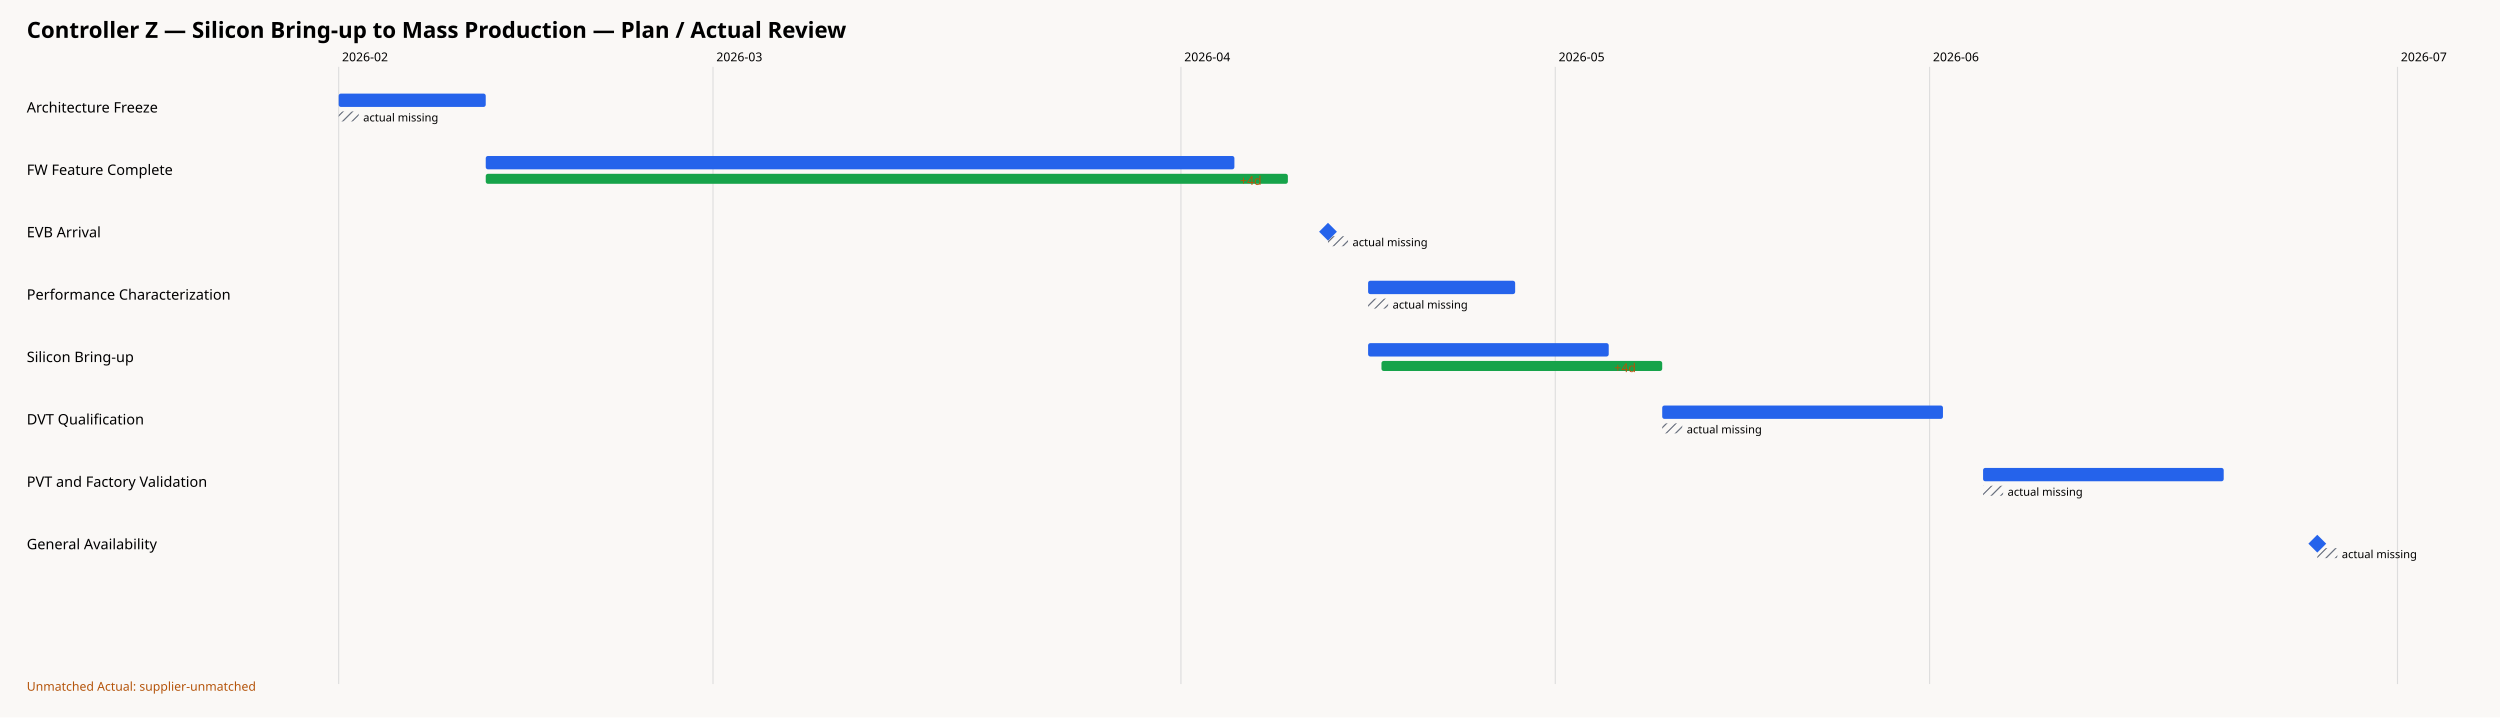
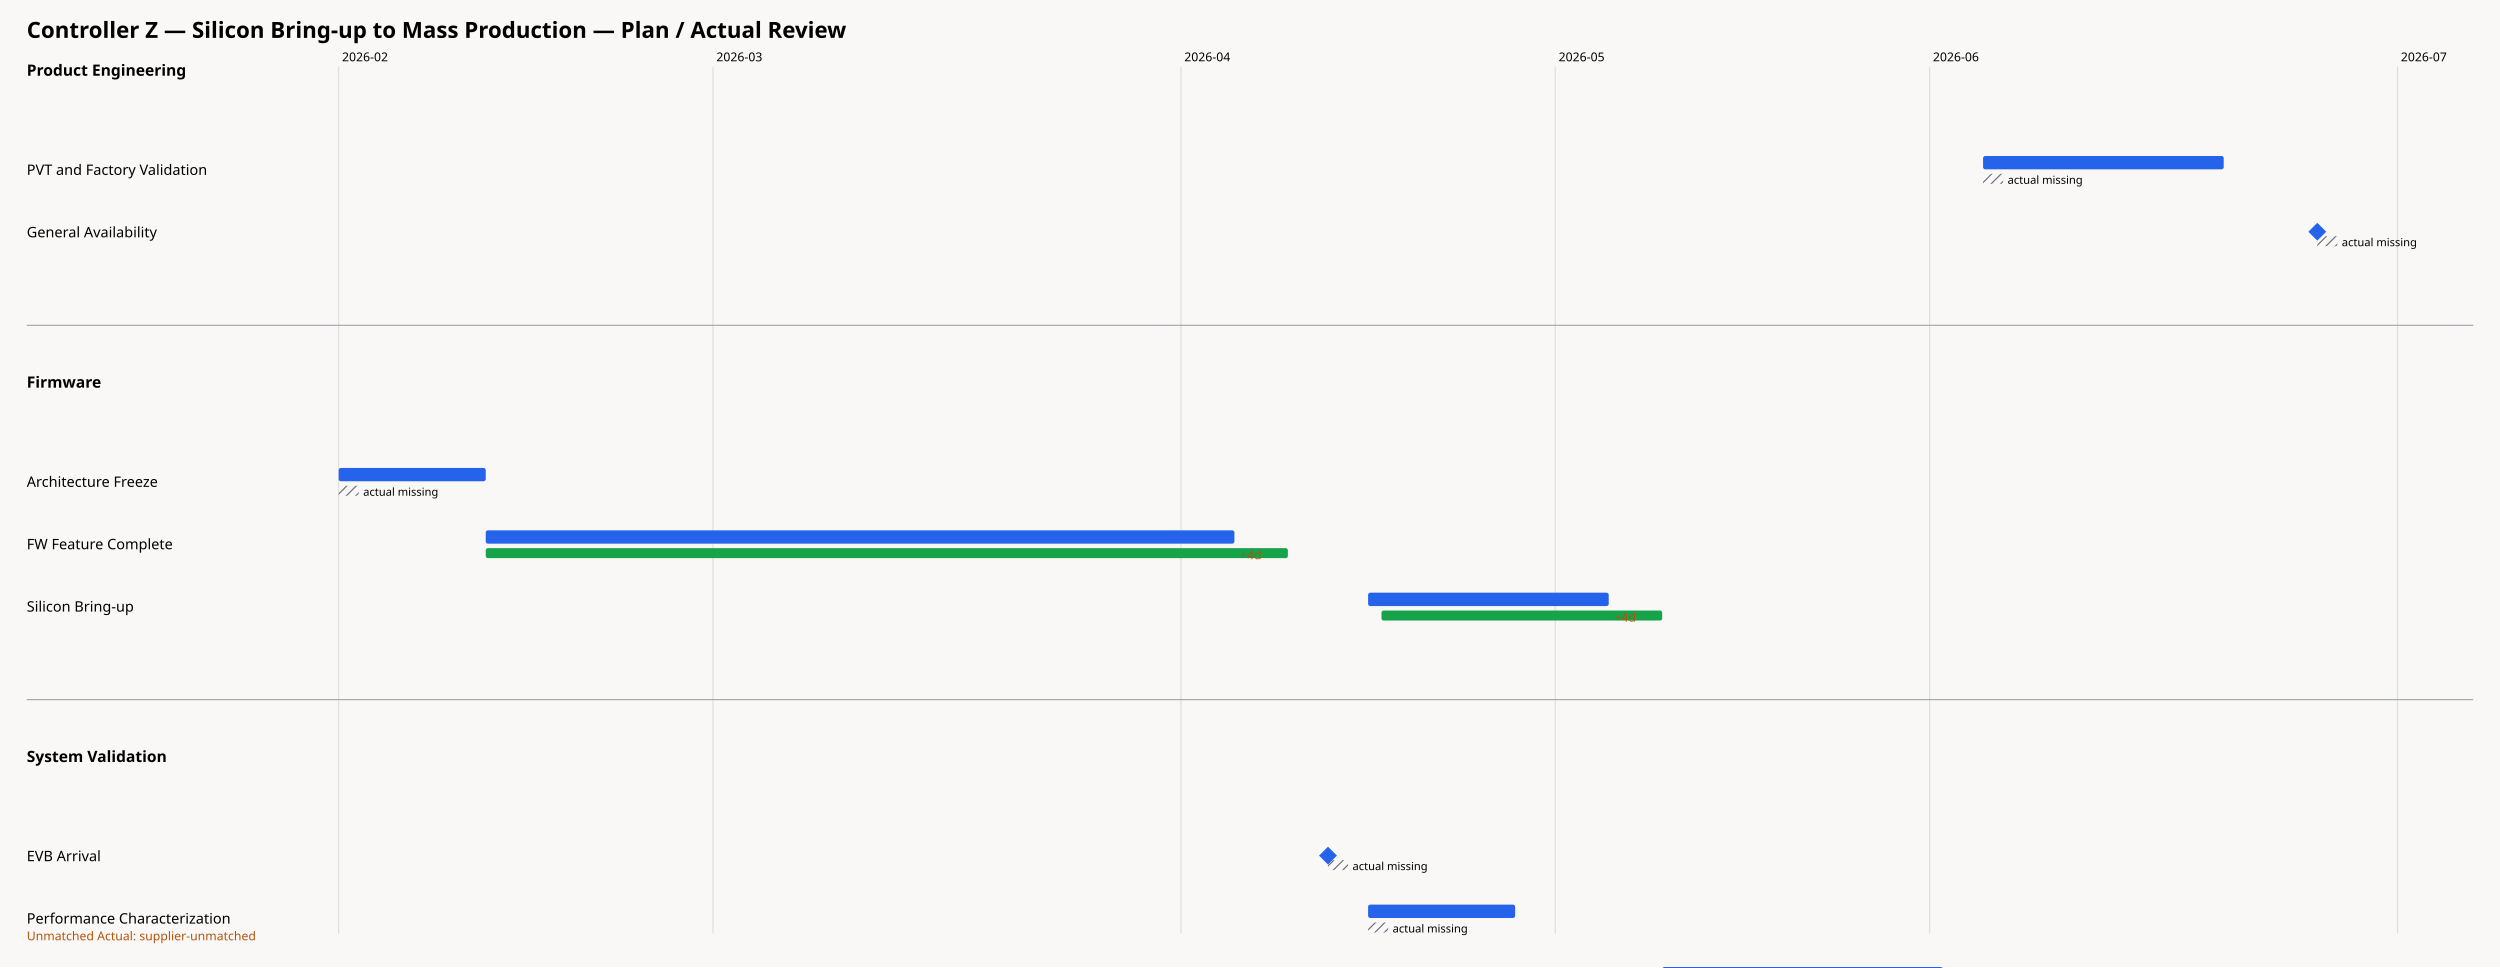
- <svg xmlns="http://www.w3.org/2000/svg" width="2244" height="644" role="img" aria-labelledby="title desc">
+ <svg xmlns="http://www.w3.org/2000/svg" width="2244" height="868" role="img" aria-labelledby="title desc">
  <defs>
    <pattern id="missing" width="6" height="6" patternUnits="userSpaceOnUse" patternTransform="rotate(45)">
      <line x1="0" y1="0" x2="0" y2="6" stroke="#6b7280" stroke-width="2" />
    </pattern>
  </defs>
-   <rect width="2244" height="644" fill="#faf8f6" />
+   <rect width="2244" height="868" fill="#faf8f6" />
  <text x="24" y="34" font-family="system-ui" font-size="20" font-weight="700">Controller Z — Silicon Bring-up to Mass Production — Plan / Actual Review</text>
-   <line x1="304" y1="60" x2="304" y2="614" stroke="#ddd" />
+   <line x1="304" y1="60" x2="304" y2="838" stroke="#ddd" />
  <text x="307" y="55" font-family="system-ui" font-size="11">2026-02</text>
-   <line x1="640" y1="60" x2="640" y2="614" stroke="#ddd" />
+   <line x1="640" y1="60" x2="640" y2="838" stroke="#ddd" />
  <text x="643" y="55" font-family="system-ui" font-size="11">2026-03</text>
-   <line x1="1060" y1="60" x2="1060" y2="614" stroke="#ddd" />
+   <line x1="1060" y1="60" x2="1060" y2="838" stroke="#ddd" />
  <text x="1063" y="55" font-family="system-ui" font-size="11">2026-04</text>
-   <line x1="1396" y1="60" x2="1396" y2="614" stroke="#ddd" />
+   <line x1="1396" y1="60" x2="1396" y2="838" stroke="#ddd" />
  <text x="1399" y="55" font-family="system-ui" font-size="11">2026-05</text>
-   <line x1="1732" y1="60" x2="1732" y2="614" stroke="#ddd" />
+   <line x1="1732" y1="60" x2="1732" y2="838" stroke="#ddd" />
  <text x="1735" y="55" font-family="system-ui" font-size="11">2026-06</text>
-   <line x1="2152" y1="60" x2="2152" y2="614" stroke="#ddd" />
+   <line x1="2152" y1="60" x2="2152" y2="838" stroke="#ddd" />
  <text x="2155" y="55" font-family="system-ui" font-size="11">2026-07</text>
-   <text x="24" y="101" font-family="system-ui" font-size="13">Architecture Freeze</text>
-   <rect data-scene-id="item:architecture:planned" data-source-ref="architecture" data-purpose="planned" x="304" y="84" width="132" height="12" rx="2" fill="#2563EB" />
-   <rect data-scene-id="item:architecture:missing" data-source-ref="architecture" data-purpose="actual" x="304" y="100" width="18" height="9" fill="url(#missing)" />
-   <text x="326" y="109" font-family="system-ui" font-size="10">actual missing</text>
-   <text x="24" y="157" font-family="system-ui" font-size="13">FW Feature Complete</text>
-   <rect data-scene-id="item:firmware:planned" data-source-ref="firmware" data-purpose="planned" x="436" y="140" width="672" height="12" rx="2" fill="#2563EB" />
-   <rect data-scene-id="item:firmware:actual" data-source-ref="firmware" data-purpose="actual" x="436" y="156" width="720" height="9" rx="2" fill="#16A34A" />
-   <text data-scene-id="item:firmware:variance" data-source-ref="firmware" data-purpose="variance" x="1113" y="166" font-family="system-ui" font-size="11" fill="#B45309">+4d</text>
-   <text x="24" y="213" font-family="system-ui" font-size="13">EVB Arrival</text>
-   <path data-scene-id="item:evb-arrival:planned" data-source-ref="evb-arrival" data-purpose="planned" d="M1192 200 L1200 208 L1192 216 L1184 208Z" fill="#2563EB" />
-   <rect data-scene-id="item:evb-arrival:missing" data-source-ref="evb-arrival" data-purpose="actual" x="1192" y="212" width="18" height="9" fill="url(#missing)" />
-   <text x="1214" y="221" font-family="system-ui" font-size="10">actual missing</text>
-   <text x="24" y="269" font-family="system-ui" font-size="13">Performance Characterization</text>
-   <rect data-scene-id="item:performance:planned" data-source-ref="performance" data-purpose="planned" x="1228" y="252" width="132" height="12" rx="2" fill="#2563EB" />
-   <rect data-scene-id="item:performance:missing" data-source-ref="performance" data-purpose="actual" x="1228" y="268" width="18" height="9" fill="url(#missing)" />
-   <text x="1250" y="277" font-family="system-ui" font-size="10">actual missing</text>
-   <text x="24" y="325" font-family="system-ui" font-size="13">Silicon Bring-up</text>
-   <rect data-scene-id="item:silicon-bringup:planned" data-source-ref="silicon-bringup" data-purpose="planned" x="1228" y="308" width="216" height="12" rx="2" fill="#2563EB" />
-   <rect data-scene-id="item:silicon-bringup:actual" data-source-ref="silicon-bringup" data-purpose="actual" x="1240" y="324" width="252" height="9" rx="2" fill="#16A34A" />
-   <text data-scene-id="item:silicon-bringup:variance" data-source-ref="silicon-bringup" data-purpose="variance" x="1449" y="334" font-family="system-ui" font-size="11" fill="#B45309">+4d</text>
-   <text x="24" y="381" font-family="system-ui" font-size="13">DVT Qualification</text>
-   <rect data-scene-id="item:dvt:planned" data-source-ref="dvt" data-purpose="planned" x="1492" y="364" width="252" height="12" rx="2" fill="#2563EB" />
-   <rect data-scene-id="item:dvt:missing" data-source-ref="dvt" data-purpose="actual" x="1492" y="380" width="18" height="9" fill="url(#missing)" />
-   <text x="1514" y="389" font-family="system-ui" font-size="10">actual missing</text>
-   <text x="24" y="437" font-family="system-ui" font-size="13">PVT and Factory Validation</text>
-   <rect data-scene-id="item:pvt:planned" data-source-ref="pvt" data-purpose="planned" x="1780" y="420" width="216" height="12" rx="2" fill="#2563EB" />
-   <rect data-scene-id="item:pvt:missing" data-source-ref="pvt" data-purpose="actual" x="1780" y="436" width="18" height="9" fill="url(#missing)" />
-   <text x="1802" y="445" font-family="system-ui" font-size="10">actual missing</text>
-   <text x="24" y="493" font-family="system-ui" font-size="13">General Availability</text>
-   <path data-scene-id="item:ga:planned" data-source-ref="ga" data-purpose="planned" d="M2080 480 L2088 488 L2080 496 L2072 488Z" fill="#2563EB" />
-   <rect data-scene-id="item:ga:missing" data-source-ref="ga" data-purpose="actual" x="2080" y="492" width="18" height="9" fill="url(#missing)" />
-   <text x="2102" y="501" font-family="system-ui" font-size="10">actual missing</text>
-   <text x="24" y="620" font-family="system-ui" font-size="11" fill="#b45309">Unmatched Actual: supplier-unmatched</text>
+   <text data-purpose="group-header" x="24" y="68" font-family="system-ui" font-size="14" font-weight="700">Product Engineering</text>
+   <text x="24" y="157" font-family="system-ui" font-size="13">PVT and Factory Validation</text>
+   <rect data-scene-id="item:pvt:planned" data-source-ref="pvt" data-purpose="planned" x="1780" y="140" width="216" height="12" rx="2" fill="#2563EB" />
+   <rect data-scene-id="item:pvt:missing" data-source-ref="pvt" data-purpose="actual" x="1780" y="156" width="18" height="9" fill="url(#missing)" />
+   <text x="1802" y="165" font-family="system-ui" font-size="10">actual missing</text>
+   <text x="24" y="213" font-family="system-ui" font-size="13">General Availability</text>
+   <path data-scene-id="item:ga:planned" data-source-ref="ga" data-purpose="planned" d="M2080 200 L2088 208 L2080 216 L2072 208Z" fill="#2563EB" />
+   <rect data-scene-id="item:ga:missing" data-source-ref="ga" data-purpose="actual" x="2080" y="212" width="18" height="9" fill="url(#missing)" />
+   <text x="2102" y="221" font-family="system-ui" font-size="10">actual missing</text>
+   <line data-purpose="group-separator" x1="24" y1="292" x2="2220" y2="292" stroke="#9ca3af" />
+   <text data-purpose="group-header" x="24" y="348" font-family="system-ui" font-size="14" font-weight="700">Firmware</text>
+   <text x="24" y="437" font-family="system-ui" font-size="13">Architecture Freeze</text>
+   <rect data-scene-id="item:architecture:planned" data-source-ref="architecture" data-purpose="planned" x="304" y="420" width="132" height="12" rx="2" fill="#2563EB" />
+   <rect data-scene-id="item:architecture:missing" data-source-ref="architecture" data-purpose="actual" x="304" y="436" width="18" height="9" fill="url(#missing)" />
+   <text x="326" y="445" font-family="system-ui" font-size="10">actual missing</text>
+   <text x="24" y="493" font-family="system-ui" font-size="13">FW Feature Complete</text>
+   <rect data-scene-id="item:firmware:planned" data-source-ref="firmware" data-purpose="planned" x="436" y="476" width="672" height="12" rx="2" fill="#2563EB" />
+   <rect data-scene-id="item:firmware:actual" data-source-ref="firmware" data-purpose="actual" x="436" y="492" width="720" height="9" rx="2" fill="#16A34A" />
+   <text data-scene-id="item:firmware:variance" data-source-ref="firmware" data-purpose="variance" x="1113" y="502" font-family="system-ui" font-size="11" fill="#B45309">+4d</text>
+   <text x="24" y="549" font-family="system-ui" font-size="13">Silicon Bring-up</text>
+   <rect data-scene-id="item:silicon-bringup:planned" data-source-ref="silicon-bringup" data-purpose="planned" x="1228" y="532" width="216" height="12" rx="2" fill="#2563EB" />
+   <rect data-scene-id="item:silicon-bringup:actual" data-source-ref="silicon-bringup" data-purpose="actual" x="1240" y="548" width="252" height="9" rx="2" fill="#16A34A" />
+   <text data-scene-id="item:silicon-bringup:variance" data-source-ref="silicon-bringup" data-purpose="variance" x="1449" y="558" font-family="system-ui" font-size="11" fill="#B45309">+4d</text>
+   <line data-purpose="group-separator" x1="24" y1="628" x2="2220" y2="628" stroke="#9ca3af" />
+   <text data-purpose="group-header" x="24" y="684" font-family="system-ui" font-size="14" font-weight="700">System Validation</text>
+   <text x="24" y="773" font-family="system-ui" font-size="13">EVB Arrival</text>
+   <path data-scene-id="item:evb-arrival:planned" data-source-ref="evb-arrival" data-purpose="planned" d="M1192 760 L1200 768 L1192 776 L1184 768Z" fill="#2563EB" />
+   <rect data-scene-id="item:evb-arrival:missing" data-source-ref="evb-arrival" data-purpose="actual" x="1192" y="772" width="18" height="9" fill="url(#missing)" />
+   <text x="1214" y="781" font-family="system-ui" font-size="10">actual missing</text>
+   <text x="24" y="829" font-family="system-ui" font-size="13">Performance Characterization</text>
+   <rect data-scene-id="item:performance:planned" data-source-ref="performance" data-purpose="planned" x="1228" y="812" width="132" height="12" rx="2" fill="#2563EB" />
+   <rect data-scene-id="item:performance:missing" data-source-ref="performance" data-purpose="actual" x="1228" y="828" width="18" height="9" fill="url(#missing)" />
+   <text x="1250" y="837" font-family="system-ui" font-size="10">actual missing</text>
+   <text x="24" y="885" font-family="system-ui" font-size="13">DVT Qualification</text>
+   <rect data-scene-id="item:dvt:planned" data-source-ref="dvt" data-purpose="planned" x="1492" y="868" width="252" height="12" rx="2" fill="#2563EB" />
+   <rect data-scene-id="item:dvt:missing" data-source-ref="dvt" data-purpose="actual" x="1492" y="884" width="18" height="9" fill="url(#missing)" />
+   <text x="1514" y="893" font-family="system-ui" font-size="10">actual missing</text>
+   <text x="24" y="844" font-family="system-ui" font-size="11" fill="#b45309">Unmatched Actual: supplier-unmatched</text>
</svg>
